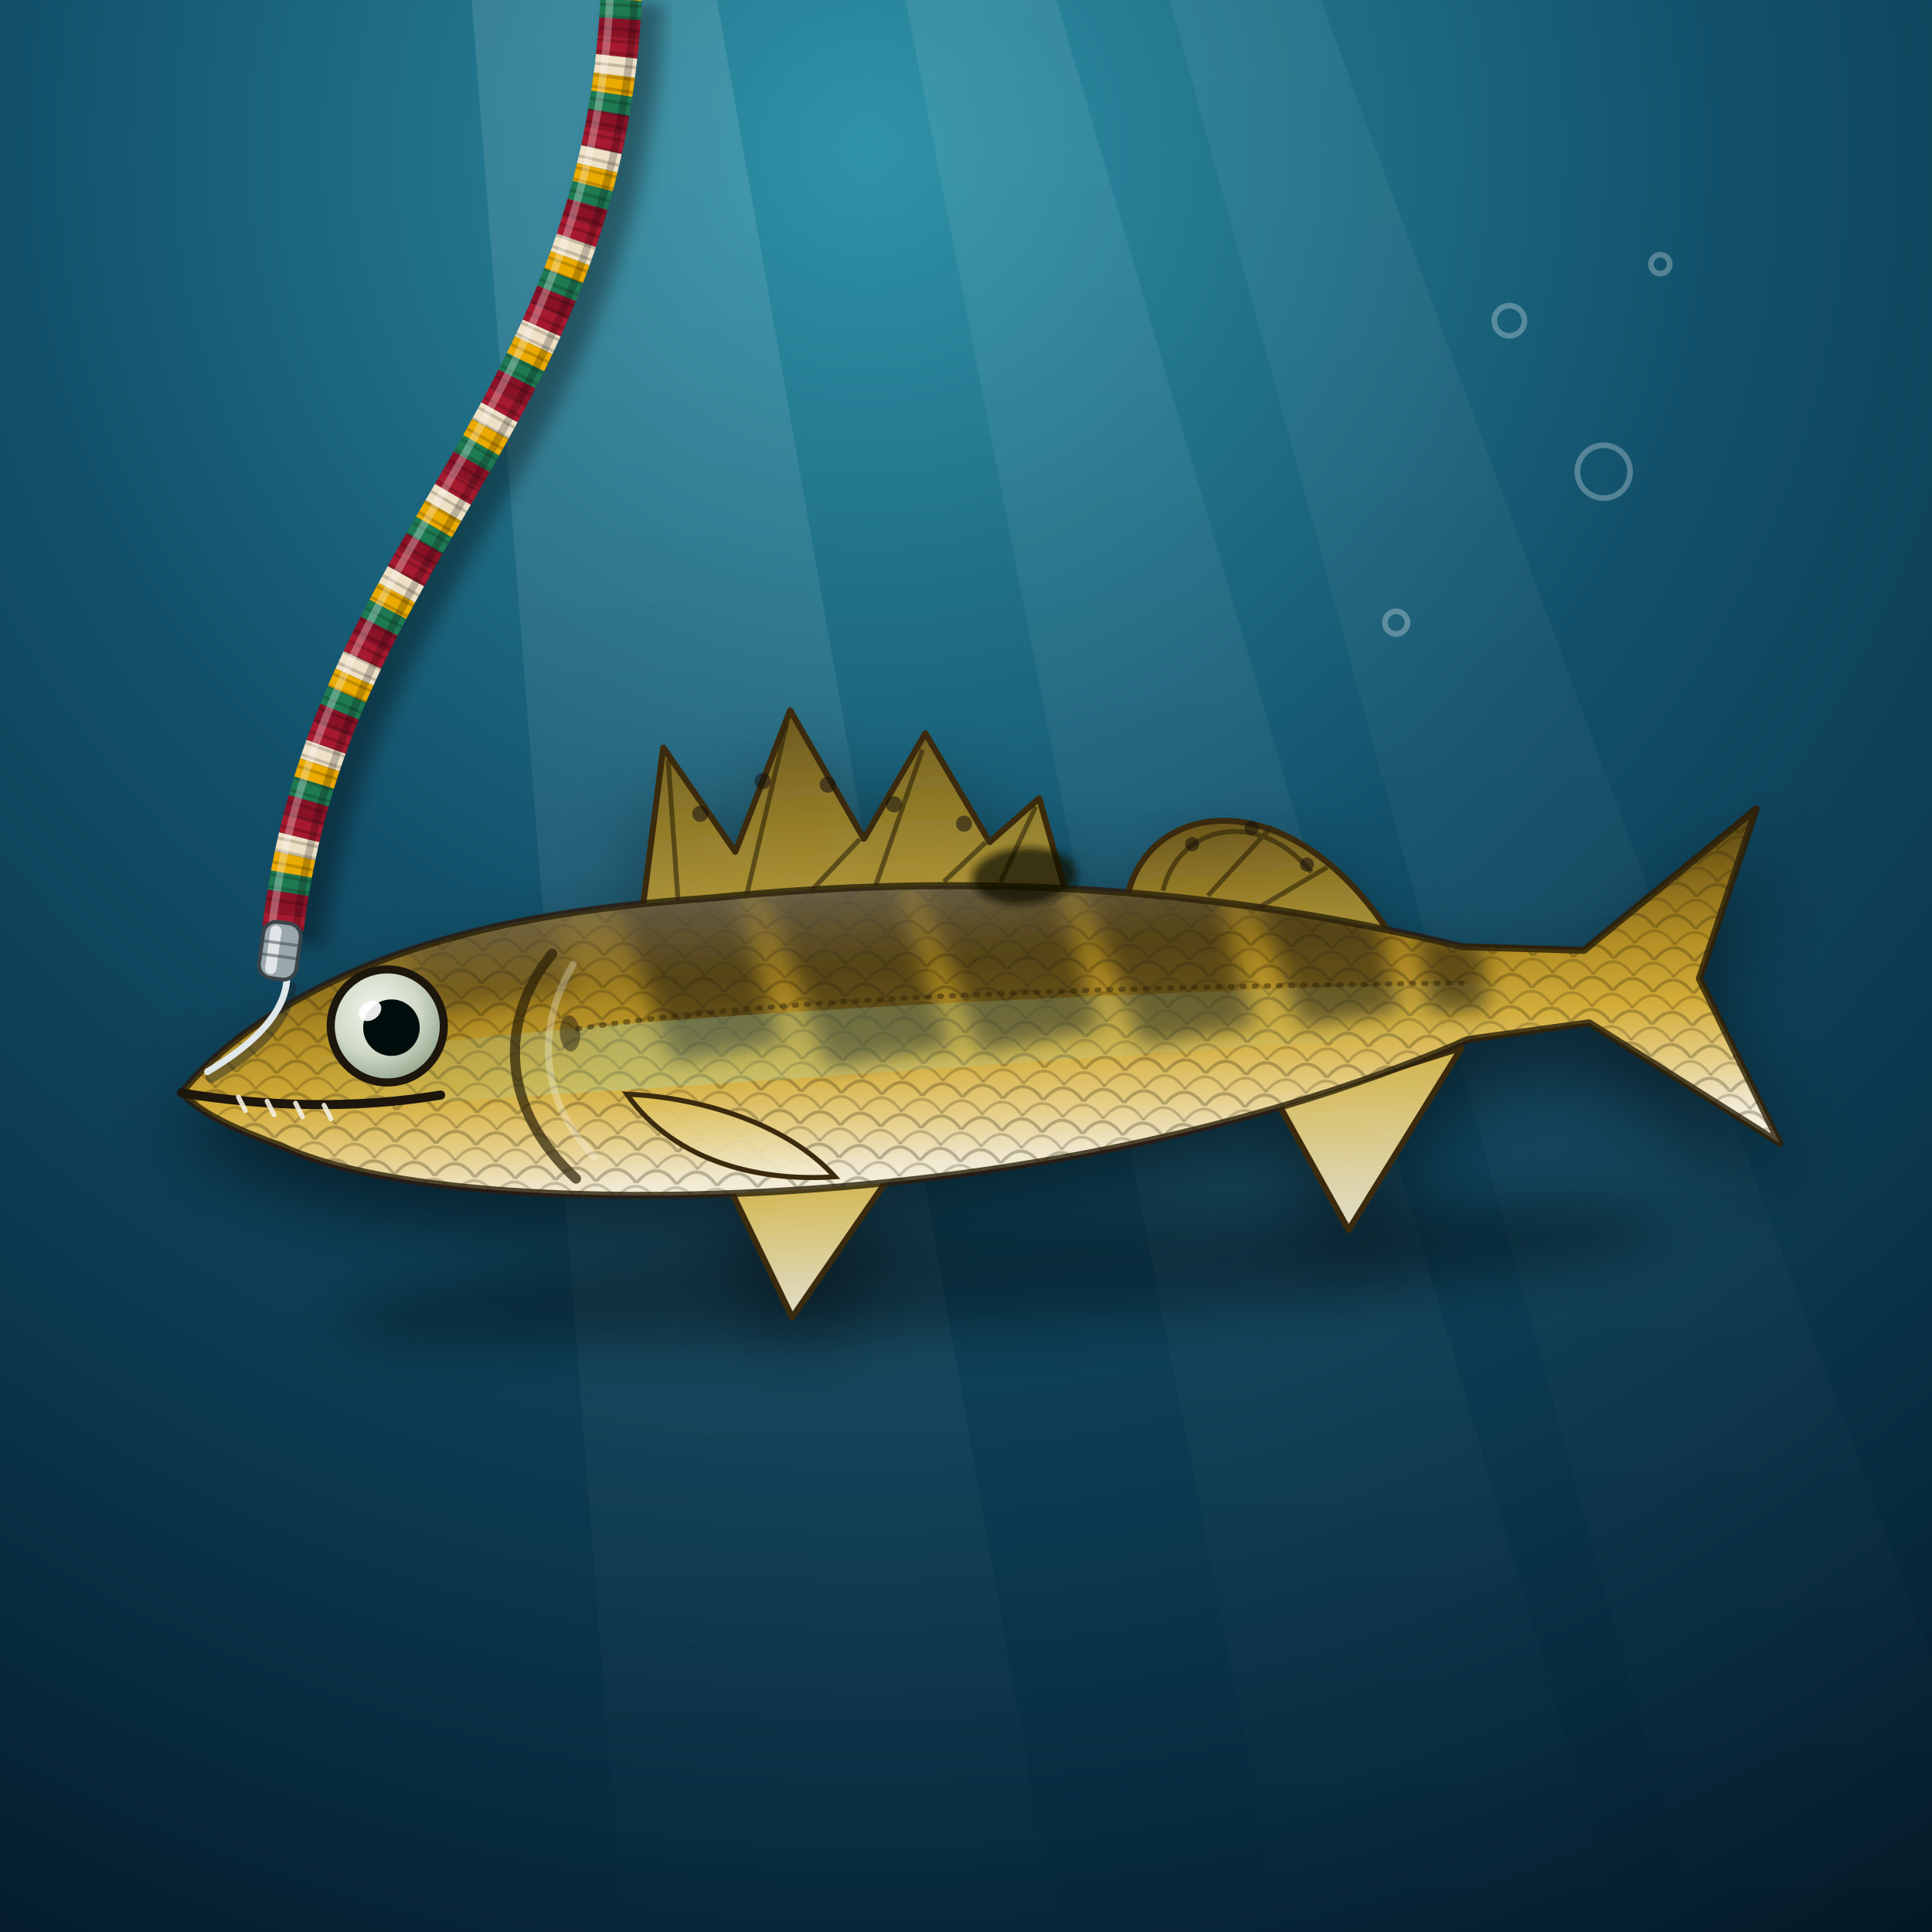
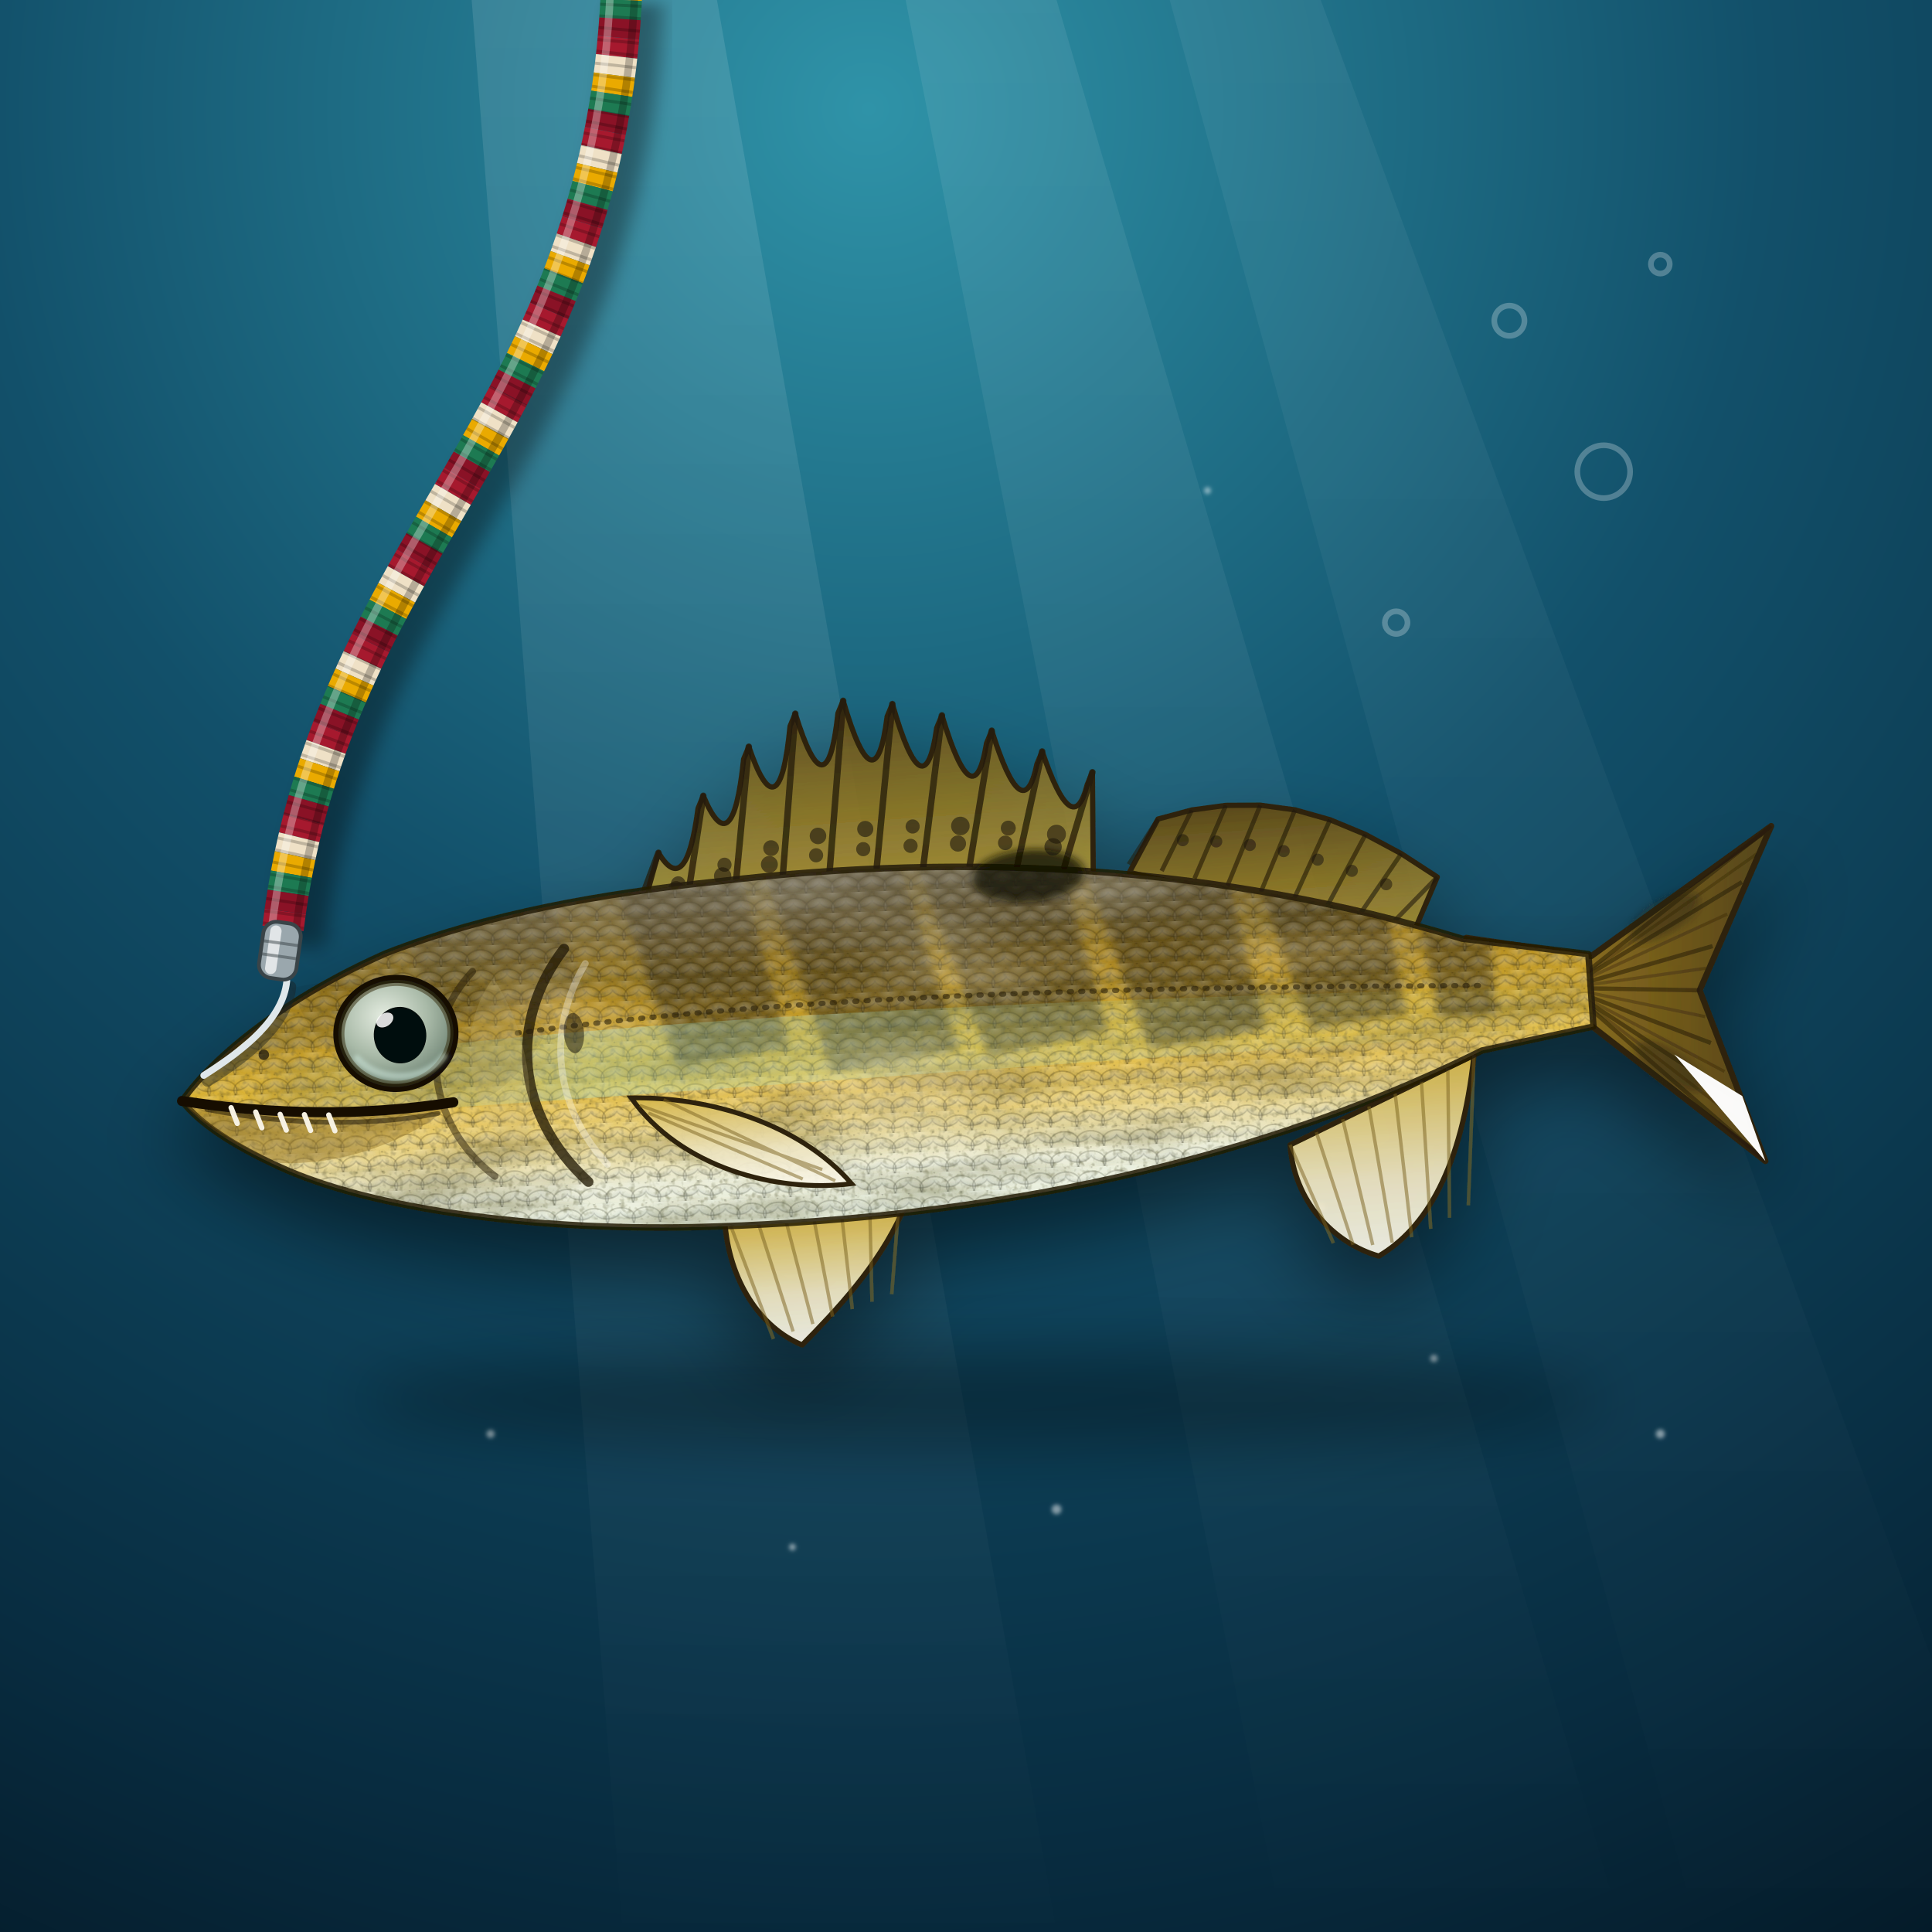
<svg xmlns="http://www.w3.org/2000/svg" viewBox="0 0 1024 1024">
  <defs>
-     <radialGradient id="bg" cx="0.45" cy="0.08" r="1.1">
+     <radialGradient id="bg" cx="0.45" cy="0.06" r="1.15">
      <stop offset="0" stop-color="#2f93a8" />
      <stop offset=".4" stop-color="#12506a" />
      <stop offset=".78" stop-color="#082c40" />
      <stop offset="1" stop-color="#031521" />
    </radialGradient>
    <linearGradient id="ray" x1="0" y1="0" x2="0" y2="1">
      <stop offset="0" stop-color="#fff" stop-opacity=".22" />
      <stop offset="1" stop-color="#fff" stop-opacity="0" />
    </linearGradient>
    <linearGradient id="bodyG" x1="0" y1="0" x2="0" y2="1">
-       <stop offset="0" stop-color="#4f4012" />
-       <stop offset=".16" stop-color="#7d6217" />
-       <stop offset=".36" stop-color="#b08c24" />
-       <stop offset=".56" stop-color="#d3ac38" />
-       <stop offset=".74" stop-color="#e5cd84" />
-       <stop offset=".88" stop-color="#f0e8cf" />
-       <stop offset="1" stop-color="#faf6e8" />
-     </linearGradient>
-     <linearGradient id="sheen" x1="0" y1="0" x2="1" y2="0">
-       <stop offset="0" stop-color="#9fe3d2" stop-opacity=".0" />
-       <stop offset=".25" stop-color="#9fe3d2" stop-opacity=".28" />
-       <stop offset=".7" stop-color="#9fe3d2" stop-opacity=".12" />
-       <stop offset="1" stop-color="#9fe3d2" stop-opacity="0" />
+       <stop offset="0" stop-color="#4a3a0e" />
+       <stop offset=".15" stop-color="#755b15" />
+       <stop offset=".34" stop-color="#b38b1c" />
+       <stop offset=".54" stop-color="#dcb433" />
+       <stop offset=".72" stop-color="#ebd07a" />
+       <stop offset=".86" stop-color="#f5eed4" />
+       <stop offset="1" stop-color="#fff8e4" />
    </linearGradient>
    <linearGradient id="finG" x1="0" y1="0" x2="0" y2="1">
-       <stop offset="0" stop-color="#6e5516" stop-opacity=".95" />
-       <stop offset="1" stop-color="#cfa62e" stop-opacity=".78" />
+       <stop offset="0" stop-color="#5c4714" stop-opacity=".95" />
+       <stop offset="1" stop-color="#c9a22f" stop-opacity=".7" />
    </linearGradient>
    <linearGradient id="lowFin" x1="0" y1="0" x2="0" y2="1">
-       <stop offset="0" stop-color="#d9b94a" stop-opacity=".95" />
-       <stop offset="1" stop-color="#f4eed8" stop-opacity=".9" />
+       <stop offset="0" stop-color="#d4b445" stop-opacity=".95" />
+       <stop offset=".6" stop-color="#efe6c2" stop-opacity=".92" />
+       <stop offset="1" stop-color="#fbf8ec" stop-opacity=".9" />
    </linearGradient>
    <linearGradient id="tailG" x1="0" y1="0" x2="1" y2="0">
      <stop offset="0" stop-color="#a98524" />
-       <stop offset="1" stop-color="#6a5316" />
-     </linearGradient>
-     <radialGradient id="eyeG" cx=".4" cy=".35" r=".75">
-       <stop offset="0" stop-color="#f4f7ee" />
-       <stop offset=".55" stop-color="#cfd9c6" />
-       <stop offset="1" stop-color="#8d9f86" />
+       <stop offset="1" stop-color="#5a4513" stop-opacity=".92" />
+     </linearGradient>
+     <radialGradient id="eyeG" cx=".4" cy=".32" r=".8">
+       <stop offset="0" stop-color="#e4ece0" />
+       <stop offset=".5" stop-color="#a9baa8" />
+       <stop offset="1" stop-color="#5f7566" />
+     </radialGradient>
+     <radialGradient id="sc" cx=".5" cy=".28" r=".8">
+       <stop offset="0" stop-color="#fff" stop-opacity=".30" />
+       <stop offset=".5" stop-color="#fff" stop-opacity=".02" />
+       <stop offset="1" stop-color="#000" stop-opacity=".34" />
    </radialGradient>
    <radialGradient id="gloss" cx=".5" cy="0" r=".9">
      <stop offset="0" stop-color="#fff" stop-opacity=".5" />
      <stop offset="1" stop-color="#fff" stop-opacity="0" />
    </radialGradient>
-     <filter id="soft" x="-20%" y="-20%" width="140%" height="140%">
-       <feGaussianBlur stdDeviation="14" />
+     <linearGradient id="belowTint" x1="0" y1="0" x2="0" y2="1">
+       <stop offset="0" stop-color="#4fc3d9" stop-opacity="0" />
+       <stop offset="1" stop-color="#4fc3d9" stop-opacity=".12" />
+     </linearGradient>
+     <linearGradient id="sheen" x1="0" y1="0" x2="1" y2="0">
+       <stop offset="0" stop-color="#a4e8d6" stop-opacity="0" />
+       <stop offset=".25" stop-color="#a4e8d6" stop-opacity=".30" />
+       <stop offset=".7" stop-color="#a4e8d6" stop-opacity=".12" />
+       <stop offset="1" stop-color="#a4e8d6" stop-opacity="0" />
+     </linearGradient>
+     <pattern id="scales" width="13" height="10" patternUnits="userSpaceOnUse" patternTransform="rotate(2)">
+       <ellipse cx="6.5" cy="2.5" rx="7.2" ry="5.2" fill="url(#sc)" stroke="#1d1605" stroke-opacity=".28" stroke-width=".7" />
+       <ellipse cx="0" cy="7.5" rx="7.2" ry="5.2" fill="url(#sc)" stroke="#1d1605" stroke-opacity=".28" stroke-width=".7" />
+       <ellipse cx="13" cy="7.5" rx="7.2" ry="5.2" fill="url(#sc)" stroke="#1d1605" stroke-opacity=".28" stroke-width=".7" />
+     </pattern>
+     <filter id="mottle" x="0" y="0" width="100%" height="100%">
+       <feTurbulence type="fractalNoise" baseFrequency=".012 .05" numOctaves="4" seed="11" />
+       <feColorMatrix type="matrix" values="0 0 0 0 .13  0 0 0 0 .1  0 0 0 0 .02  2.4 0 0 0 -.95" />
+     </filter>
+     <filter id="speck" x="0" y="0" width="100%" height="100%">
+       <feTurbulence type="fractalNoise" baseFrequency=".35" numOctaves="2" seed="3" />
+       <feColorMatrix type="matrix" values="0 0 0 0 .1  0 0 0 0 .08  0 0 0 0 .02  3 0 0 0 -1.5" />
+     </filter>
+     <filter id="caustic" x="0" y="0" width="100%" height="100%">
+       <feTurbulence type="turbulence" baseFrequency=".007 .02" numOctaves="2" seed="21" />
+       <feColorMatrix type="matrix" values="0 0 0 0 1  0 0 0 0 1  0 0 0 0 .92  4 0 0 0 -1.35" />
+       <feGaussianBlur stdDeviation="4" />
+     </filter>
+     <filter id="soft" x="-50%" y="-300%" width="200%" height="700%">
+       <feGaussianBlur stdDeviation="16" />
    </filter>
    <filter id="blur5">
      <feGaussianBlur stdDeviation="5" />
    </filter>
    <filter id="blur2">
      <feGaussianBlur stdDeviation="2" />
    </filter>
+     <filter id="blur1">
+       <feGaussianBlur stdDeviation="1" />
+     </filter>
    <filter id="drop" x="-20%" y="-30%" width="140%" height="170%">
      <feDropShadow dx="0" dy="20" stdDeviation="20" flood-color="#000" flood-opacity=".5" />
    </filter>
-     <pattern id="scales" width="20" height="16" patternUnits="userSpaceOnUse" patternTransform="rotate(6)">
-       <path d="M0 16 Q10 3 20 16" fill="none" stroke="#2e2408" stroke-opacity=".28" stroke-width="1.6" />
-       <path d="M-10 8 Q0 -5 10 8" fill="none" stroke="#2e2408" stroke-opacity=".22" stroke-width="1.4" />
-       <path d="M10 8 Q20 -5 30 8" fill="none" stroke="#2e2408" stroke-opacity=".22" stroke-width="1.4" />
-     </pattern>
-     <path id="bp" d="M2 108 C24 84 62 62 110 48 C160 34 210 30 270 30 C400 26 520 42 640 80 L700 86 L790 22 L756 104 L790 188 L700 122 L640 126 C520 168 380 182 250 176 C170 172 90 160 50 138 C28 128 12 120 2 108Z" />
+     <path id="bp" d="M2 112 C20 90 58 64 108 46 C160 30 215 24 275 22 C400 16 525 32 640 76 L702 88 L702 124 L646 132 C520 184 380 198 250 192 C170 188 92 172 48 148 C26 136 10 124 2 112Z" />
    <clipPath id="bodyClip">
      <use href="#bp" />
    </clipPath>
    <path id="cord" pathLength="100" d="M330 -30 C330 220 176 280 150 492" />
  </defs>
  <rect width="1024" height="1024" fill="url(#bg)" />
  <g>
    <polygon points="250,0 380,0 560,1024 330,1024" fill="url(#ray)" opacity=".5" />
    <polygon points="480,0 560,0 860,1024 680,1024" fill="url(#ray)" opacity=".35" />
    <polygon points="620,0 700,0 1024,880 1024,1024 900,1024" fill="url(#ray)" opacity=".25" />
  </g>
-   <g fill="none" stroke="#fff" stroke-opacity=".28" stroke-width="3">
+   <g fill="none" stroke="#fff" stroke-opacity=".26" stroke-width="3">
    <circle cx="850" cy="250" r="14" />
    <circle cx="800" cy="170" r="8" />
    <circle cx="880" cy="140" r="5" />
    <circle cx="740" cy="330" r="6" />
+   </g>
+   <g fill="#fff" filter="url(#blur1)" opacity=".5">
+     <circle cx="700" cy="640" r="2.4" />
+     <circle cx="760" cy="720" r="2" />
+     <circle cx="560" cy="800" r="2.6" />
+     <circle cx="880" cy="560" r="2" />
+     <circle cx="420" cy="820" r="1.8" />
+     <circle cx="260" cy="760" r="2.2" />
+     <circle cx="880" cy="760" r="2.4" />
+     <circle cx="640" cy="260" r="1.8" />
  </g>
  <g>
    <use href="#cord" fill="none" stroke="#000" stroke-opacity=".35" stroke-width="28" filter="url(#blur5)" transform="translate(8 9)" />
    <g fill="none" stroke-width="22">
      <use href="#cord" stroke="#A6192E" stroke-dasharray="10 40" stroke-dashoffset="0" />
      <use href="#cord" stroke="#EFE1C6" stroke-dasharray="10 40" stroke-dashoffset="-10" />
      <use href="#cord" stroke="#EAAA00" stroke-dasharray="10 40" stroke-dashoffset="-20" />
      <use href="#cord" stroke="#1d7a52" stroke-dasharray="10 40" stroke-dashoffset="-30" />
      <use href="#cord" stroke="#8a1226" stroke-dasharray="10 40" stroke-dashoffset="-40" />
    </g>
-     <use href="#cord" fill="none" stroke="#000" stroke-opacity=".18" stroke-width="22" stroke-dasharray="1.6 4.8" />
-     <use href="#cord" fill="none" stroke="#fff" stroke-opacity=".3" stroke-width="4" transform="translate(-6 0)" />
-     <use href="#cord" fill="none" stroke="#000" stroke-opacity=".22" stroke-width="4" transform="translate(7 0)" />
-   </g>
+     <use href="#cord" fill="none" stroke="#000" stroke-opacity=".2" stroke-width="22" stroke-dasharray="1.6 4.8" />
+     <use href="#cord" fill="none" stroke="#fff" stroke-opacity=".32" stroke-width="4" transform="translate(-6 0)" />
+     <use href="#cord" fill="none" stroke="#000" stroke-opacity=".24" stroke-width="4" transform="translate(7 0)" />
+   </g>
+   <ellipse cx="520" cy="742" rx="330" ry="26" fill="#000" opacity=".30" filter="url(#soft)" />
  <g transform="translate(92 436) rotate(-4 400 100) scale(1.07)">
-     <ellipse cx="400" cy="226" rx="330" ry="26" fill="#000" opacity=".35" filter="url(#soft)" />
    <g filter="url(#drop)">
-       <path d="M640 80 L700 86 L790 22 L756 104 L790 188 L700 122 L640 126Z" fill="url(#tailG)" stroke="#3a2c08" stroke-width="3" stroke-linejoin="round" />
-       <g stroke="#2e2408" stroke-opacity=".55" stroke-width="2.4" fill="none">
-         <path d="M700 88 L784 28M700 94 L772 58M700 100 L758 90M700 106 L772 146M700 116 L784 182" />
-       </g>
-       <g fill="#2e2408" opacity=".35" filter="url(#blur2)">
-         <ellipse cx="736" cy="70" rx="18" ry="9" transform="rotate(-30 736 70)" />
-         <ellipse cx="740" cy="140" rx="18" ry="9" transform="rotate(30 740 140)" />
-       </g>
-       <path d="M776 154 L790 188 L742 136Z" fill="#fff" opacity=".96" />
-       <g stroke="#3a2c08" stroke-width="3" stroke-linejoin="round">
-         <path d="M236 34 L252 -46 L284 8 L316 -60 L348 6 L382 -44 L410 12 L436 -8 L446 40Z" fill="url(#finG)" />
-         <path d="M476 44 C490 -4 560 -8 604 70Z" fill="url(#finG)" />
-         <path d="M268 170 L296 240 L352 170Z" fill="url(#lowFin)" />
-         <path d="M544 152 L574 216 L636 130Z" fill="url(#lowFin)" />
-       </g>
-       <g stroke="#2e2408" stroke-opacity=".6" stroke-width="2.4" fill="none">
-         <path d="M254 32 L254 -40M288 30 L314 -54M320 30 L346 6M352 30 L380 -36M386 30 L408 12M414 32 L434 -4" />
-         <path d="M494 42 C504 10 544 4 568 38M516 46 L550 14M540 54 L576 36" />
-       </g>
-       <g fill="#16110a" opacity=".55">
-         <circle cx="268" cy="-12" r="4" />
-         <circle cx="300" cy="-26" r="4" />
-         <circle cx="332" cy="-22" r="4" />
-         <circle cx="364" cy="-10" r="4" />
-         <circle cx="398" cy="2" r="4" />
-         <circle cx="510" cy="20" r="3.5" />
-         <circle cx="540" cy="14" r="3.5" />
-         <circle cx="566" cy="34" r="3.5" />
-       </g>
+       <g transform="rotate(5 690 104)">
+         <path d="M640 80 L702 88 L790 22 L756 104 L790 188 L702 122 L640 126Z" fill="url(#tailG)" stroke="#2e2408" stroke-width="3" stroke-linejoin="round" />
+         <path d="M690 104 L790.0 22.0" stroke="#241b07" stroke-opacity=".5" stroke-width="2.1" />
+         <path d="M690 104 L776.0 50.0" stroke="#241b07" stroke-opacity=".5" stroke-width="2.1" />
+         <path d="M690 104 L762.0 82.0" stroke="#241b07" stroke-opacity=".5" stroke-width="2.1" />
+         <path d="M690 104 L756.0 104.0" stroke="#241b07" stroke-opacity=".5" stroke-width="2.1" />
+         <path d="M690 104 L762.0 130.0" stroke="#241b07" stroke-opacity=".5" stroke-width="2.1" />
+         <path d="M690 104 L776.0 158.0" stroke="#241b07" stroke-opacity=".5" stroke-width="2.1" />
+         <path d="M690 104 L790.0 188.0" stroke="#241b07" stroke-opacity=".5" stroke-width="2.1" />
+         <path d="M690 104 L783.0 36.0" stroke="#241b07" stroke-opacity=".28" stroke-width="1.6" />
+         <path d="M690 104 L769.0 66.0" stroke="#241b07" stroke-opacity=".28" stroke-width="1.6" />
+         <path d="M690 104 L759.0 93.0" stroke="#241b07" stroke-opacity=".28" stroke-width="1.6" />
+         <path d="M690 104 L759.0 117.0" stroke="#241b07" stroke-opacity=".28" stroke-width="1.6" />
+         <path d="M690 104 L769.0 144.0" stroke="#241b07" stroke-opacity=".28" stroke-width="1.6" />
+         <path d="M690 104 L783.0 173.0" stroke="#241b07" stroke-opacity=".28" stroke-width="1.6" />
+         <g fill="#241b07" opacity=".4" filter="url(#blur2)">
+           <ellipse cx="738" cy="68" rx="20" ry="8" transform="rotate(-32 738 68)" />
+           <ellipse cx="742" cy="142" rx="20" ry="8" transform="rotate(32 742 142)" />
+         </g>
+         <path d="M778 156 L790 188 L744 136Z" fill="#fff" opacity=".97" />
+       </g>
+       <g stroke="#2e2408" stroke-width="2.6" stroke-linejoin="round">
+         <path d="M236.0 33.8 L246.0 5.8 Q258.1 29.7 267.1 -14.8 L270.1 -20.8 Q282.2 14.8 291.3 -37.5 L294.3 -43.5 Q306.3 2.0 315.4 -52.2 L318.4 -58.2 Q330.5 -6.4 339.5 -56.9 L342.5 -62.9 Q354.6 -7.5 363.7 -53.6 L366.7 -59.6 Q378.7 -3.8 387.8 -46.3 L390.8 -52.3 Q402.9 1.0 411.9 -37.0 L414.9 -43.0 Q427.0 7.3 436.1 -25.0 L439.1 -31.0 Q451.1 14.8 460.2 -13.0 L463.2 -19.0 L460.0 33.0Z" fill="url(#finG)" />
+         <path d="M478.0 31.8 L494.0 6.4 L511.0 3.1 L528.0 2.0 L545.0 3.1 L562.0 6.6 L579.0 12.7 L596.0 21.2 L613.0 31.9 L630.0 44.7 L616.0 72.1 Z" fill="url(#finG)" />
+         <path d="M266 190 C266 220 280 244 300 254 C318 238 340 218 354 192Z" fill="url(#lowFin)" />
+         <path d="M548 172 C548 200 566 222 588 230 C612 218 632 190 642 134Z" fill="url(#lowFin)" />
+       </g>
+       <path d="M236.0 27.8 L246.0 5.8" stroke="#241b07" stroke-opacity=".75" stroke-width="3.2" stroke-linecap="round" />
+       <path d="M259.3 27.2 L270.1 -20.8" stroke="#241b07" stroke-opacity=".75" stroke-width="3.2" stroke-linecap="round" />
+       <path d="M282.7 26.5 L294.3 -43.5" stroke="#241b07" stroke-opacity=".75" stroke-width="3.2" stroke-linecap="round" />
+       <path d="M306.0 25.8 L318.4 -58.2" stroke="#241b07" stroke-opacity=".75" stroke-width="3.2" stroke-linecap="round" />
+       <path d="M329.3 25.1 L342.5 -62.9" stroke="#241b07" stroke-opacity=".75" stroke-width="3.2" stroke-linecap="round" />
+       <path d="M352.7 24.4 L366.7 -59.6" stroke="#241b07" stroke-opacity=".75" stroke-width="3.2" stroke-linecap="round" />
+       <path d="M376.0 23.7 L390.8 -52.3" stroke="#241b07" stroke-opacity=".75" stroke-width="3.2" stroke-linecap="round" />
+       <path d="M399.3 23.0 L414.9 -43.0" stroke="#241b07" stroke-opacity=".75" stroke-width="3.2" stroke-linecap="round" />
+       <path d="M422.7 25.0 L439.1 -31.0" stroke="#241b07" stroke-opacity=".75" stroke-width="3.2" stroke-linecap="round" />
+       <path d="M446.0 27.0 L463.2 -19.0" stroke="#241b07" stroke-opacity=".75" stroke-width="3.2" stroke-linecap="round" />
+       <circle cx="253.4" cy="24.3" r="3.9" fill="#17110a" opacity=".55" />
+       <circle cx="254.7" cy="21.7" r="3.6" fill="#17110a" opacity=".55" />
+       <circle cx="276.9" cy="19.5" r="4.3" fill="#17110a" opacity=".55" />
+       <circle cx="278.2" cy="14.0" r="3.5" fill="#17110a" opacity=".55" />
+       <circle cx="300.4" cy="15.4" r="4.2" fill="#17110a" opacity=".55" />
+       <circle cx="301.8" cy="7.4" r="3.9" fill="#17110a" opacity=".55" />
+       <circle cx="323.8" cy="12.5" r="3.5" fill="#17110a" opacity=".55" />
+       <circle cx="325.4" cy="3.0" r="4.1" fill="#17110a" opacity=".55" />
+       <circle cx="347.3" cy="11.1" r="3.5" fill="#17110a" opacity=".55" />
+       <circle cx="349.0" cy="1.2" r="4.0" fill="#17110a" opacity=".55" />
+       <circle cx="370.8" cy="11.1" r="3.5" fill="#17110a" opacity=".55" />
+       <circle cx="372.5" cy="1.6" r="3.5" fill="#17110a" opacity=".55" />
+       <circle cx="394.3" cy="11.6" r="4.0" fill="#17110a" opacity=".55" />
+       <circle cx="396.1" cy="3.0" r="4.6" fill="#17110a" opacity=".55" />
+       <circle cx="417.7" cy="12.9" r="3.6" fill="#17110a" opacity=".55" />
+       <circle cx="419.7" cy="5.7" r="3.7" fill="#17110a" opacity=".55" />
+       <circle cx="441.2" cy="16.5" r="4.3" fill="#17110a" opacity=".55" />
+       <circle cx="443.3" cy="10.4" r="4.7" fill="#17110a" opacity=".55" />
+       <path d="M478.0 27.8 L494.0 6.4" stroke="#241b07" stroke-opacity=".6" stroke-width="2.2" />
+       <path d="M494.0 32.2 L511.0 3.1" stroke="#241b07" stroke-opacity=".6" stroke-width="2.2" />
+       <path d="M510.0 37.0 L528.0 2.0" stroke="#241b07" stroke-opacity=".6" stroke-width="2.2" />
+       <path d="M526.0 41.8 L545.0 3.1" stroke="#241b07" stroke-opacity=".6" stroke-width="2.2" />
+       <path d="M542.0 46.6 L562.0 6.6" stroke="#241b07" stroke-opacity=".6" stroke-width="2.2" />
+       <path d="M558.0 51.4 L579.0 12.7" stroke="#241b07" stroke-opacity=".6" stroke-width="2.2" />
+       <path d="M574.0 56.2 L596.0 21.2" stroke="#241b07" stroke-opacity=".6" stroke-width="2.2" />
+       <path d="M590.0 61.0 L613.0 31.9" stroke="#241b07" stroke-opacity=".6" stroke-width="2.2" />
+       <path d="M606.0 66.1 L630.0 44.7" stroke="#241b07" stroke-opacity=".6" stroke-width="2.2" />
+       <circle cx="505.5" cy="17.7" r="3" fill="#17110a" opacity=".5" />
+       <circle cx="522.0" cy="19.5" r="3" fill="#17110a" opacity=".5" />
+       <circle cx="538.5" cy="22.4" r="3" fill="#17110a" opacity=".5" />
+       <circle cx="555.0" cy="26.6" r="3" fill="#17110a" opacity=".5" />
+       <circle cx="571.5" cy="32.0" r="3" fill="#17110a" opacity=".5" />
+       <circle cx="588.0" cy="38.7" r="3" fill="#17110a" opacity=".5" />
+       <circle cx="604.5" cy="46.5" r="3" fill="#17110a" opacity=".5" />
+       <path d="M268.0 190.0 L286.0 250.0" stroke="#7a6320" stroke-opacity=".5" stroke-width="1.7" />
+       <path d="M282.0 190.3 L296.0 247.0" stroke="#7a6320" stroke-opacity=".5" stroke-width="1.7" />
+       <path d="M296.0 190.7 L306.0 244.0" stroke="#7a6320" stroke-opacity=".5" stroke-width="1.7" />
+       <path d="M310.0 191.0 L316.0 241.0" stroke="#7a6320" stroke-opacity=".5" stroke-width="1.7" />
+       <path d="M324.0 191.3 L326.0 238.0" stroke="#7a6320" stroke-opacity=".5" stroke-width="1.7" />
+       <path d="M338.0 191.7 L336.0 235.0" stroke="#7a6320" stroke-opacity=".5" stroke-width="1.7" />
+       <path d="M352.0 192.0 L346.0 232.0" stroke="#7a6320" stroke-opacity=".5" stroke-width="1.7" />
+       <path d="M548.0 172.0 L566.0 222.0" stroke="#7a6320" stroke-opacity=".5" stroke-width="1.7" />
+       <path d="M561.4 166.6 L575.7 223.5" stroke="#7a6320" stroke-opacity=".5" stroke-width="1.7" />
+       <path d="M574.9 161.1 L585.4 224.3" stroke="#7a6320" stroke-opacity=".5" stroke-width="1.7" />
+       <path d="M588.3 155.7 L595.1 223.8" stroke="#7a6320" stroke-opacity=".5" stroke-width="1.7" />
+       <path d="M601.7 150.3 L604.9 221.8" stroke="#7a6320" stroke-opacity=".5" stroke-width="1.7" />
+       <path d="M615.1 144.9 L614.6 218.3" stroke="#7a6320" stroke-opacity=".5" stroke-width="1.7" />
+       <path d="M628.6 139.4 L624.3 213.5" stroke="#7a6320" stroke-opacity=".5" stroke-width="1.7" />
+       <path d="M642.0 134.0 L634.0 208.0" stroke="#7a6320" stroke-opacity=".5" stroke-width="1.7" />
      <use href="#bp" fill="url(#bodyG)" />
      <g clip-path="url(#bodyClip)">
-         <use href="#bp" fill="url(#scales)" />
-         <g fill="#2a2008" opacity=".62" filter="url(#blur5)">
-           <path d="M222 24 L282 24 L300 104 L246 110Z" />
-           <path d="M296 22 L360 22 L384 112 L322 118Z" />
-           <path d="M372 24 L440 28 L458 108 L398 116Z" />
-           <path d="M452 30 L520 40 L534 112 L478 118Z" />
-           <path d="M538 46 L600 64 L606 110 L558 114Z" />
-           <path d="M618 72 L650 80 L650 112 L622 112Z" />
-           <path d="M120 40 L190 30 L200 70 L130 80Z" opacity=".5" />
+         <rect x="0" y="0" width="720" height="210" filter="url(#mottle)" opacity=".42" />
+         <rect x="0" y="0" width="720" height="120" filter="url(#speck)" opacity=".38" />
+         <g fill="#2a2008" opacity=".5" filter="url(#blur2)">
+           <path d="M224 22 L286 22 L304 106 L248 112Z" />
+           <path d="M298 20 L364 20 L388 114 L324 120Z" />
+           <path d="M374 22 L444 26 L462 110 L402 118Z" />
+           <path d="M456 28 L526 38 L540 114 L482 120Z" />
+           <path d="M542 44 L604 62 L610 112 L562 116Z" />
+           <path d="M620 70 L654 80 L654 114 L626 114Z" />
+           <path d="M118 38 L192 28 L204 72 L132 82Z" opacity=".55" />
        </g>
-         <path d="M60 96 C240 82 480 92 700 100 L700 124 C480 120 240 124 60 120Z" fill="url(#sheen)" />
-         <ellipse cx="330" cy="46" rx="320" ry="30" fill="url(#gloss)" opacity=".6" />
-         <path d="M200 90 C320 80 500 90 640 98" fill="none" stroke="#2e2408" stroke-opacity=".5" stroke-width="2.6" stroke-dasharray="1 5" stroke-linecap="round" />
-         <path d="M0 150 C200 192 480 192 700 132 L700 230 L0 230Z" fill="#000" opacity=".07" />
-       </g>
-       <use href="#bp" fill="none" stroke="#2a2008" stroke-opacity=".8" stroke-width="3.5" stroke-linejoin="round" />
-       <ellipse cx="426" cy="30" rx="26" ry="14" fill="#0f0b04" opacity=".7" filter="url(#blur2)" />
-       <path d="M222 124 C258 128 300 144 322 172 C286 172 244 160 222 124Z" fill="url(#lowFin)" stroke="#3a2c08" stroke-width="2.5" />
-       <path d="M190 52 C160 84 160 128 194 164" fill="none" stroke="#2a2008" stroke-opacity=".7" stroke-width="5" stroke-linecap="round" />
-       <path d="M200 58 C178 90 180 126 204 154" fill="none" stroke="#fff" stroke-opacity=".28" stroke-width="3.5" stroke-linecap="round" />
-       <ellipse cx="196" cy="92" rx="5" ry="9" fill="#16110a" opacity=".45" />
-       <path d="M2 108 C44 118 88 122 130 118" fill="none" stroke="#1d1507" stroke-width="4.5" stroke-linecap="round" />
-       <path d="M30 112 L33 119M44 115 L47 122M58 117 L61 124M72 119 L75 126" stroke="#f4efe0" stroke-width="2.4" stroke-linecap="round" opacity=".9" />
-       <circle cx="106" cy="82" r="30" fill="#1b1407" />
-       <circle cx="106" cy="82" r="26" fill="url(#eyeG)" />
-       <circle cx="108" cy="83" r="14" fill="#06100b" />
-       <ellipse cx="98" cy="74" rx="6" ry="4.5" fill="#fff" opacity=".9" transform="rotate(-30 98 74)" />
+         <use href="#bp" fill="url(#scales)" opacity=".7" />
+         <path d="M40 98 C240 84 480 94 702 104 L702 126 C480 122 240 126 40 124Z" fill="url(#sheen)" />
+         <rect x="0" y="0" width="720" height="110" filter="url(#caustic)" opacity=".16" style="mix-blend-mode:screen" />
+         <ellipse cx="330" cy="44" rx="330" ry="30" fill="url(#gloss)" opacity=".55" />
+         <rect x="0" y="130" width="720" height="70" fill="url(#belowTint)" />
+         <path d="M170 90 C320 80 500 90 650 100" fill="none" stroke="#241b07" stroke-opacity=".55" stroke-width="2.6" stroke-dasharray="1 4.6" stroke-linecap="round" />
+       </g>
+       <use href="#bp" fill="none" stroke="#241b07" stroke-opacity=".85" stroke-width="3.2" stroke-linejoin="round" />
+       <ellipse cx="428" cy="30" rx="28" ry="13" fill="#0c0903" opacity=".72" filter="url(#blur2)" />
+       <path d="M224 126 C262 128 306 144 330 176 C292 178 246 162 224 126Z" fill="url(#lowFin)" stroke="#2e2408" stroke-width="2.4" />
+       <g stroke="#7a6320" stroke-opacity=".5" stroke-width="1.6">
+         <path d="M228 130 L316 168M232 134 L306 172M240 128 L322 174" />
+       </g>
+       <path d="M150 58 C120 86 122 132 154 160" fill="none" stroke="#241b07" stroke-opacity=".5" stroke-width="3.5" stroke-linecap="round" />
+       <path d="M196 50 C166 84 166 130 200 166" fill="none" stroke="#241b07" stroke-opacity=".78" stroke-width="5" stroke-linecap="round" />
+       <path d="M206 58 C184 90 186 128 210 158" fill="none" stroke="#fff" stroke-opacity=".32" stroke-width="3.4" stroke-linecap="round" />
+       <path d="M160 62 C138 88 142 128 168 152 C178 128 176 90 160 62Z" fill="#cdbb7a" opacity=".22" />
+       <ellipse cx="198" cy="92" rx="5" ry="10" fill="#16110a" opacity=".5" />
+       <circle cx="44" cy="92" r="2.6" fill="#16110a" opacity=".7" />
+       <path d="M2 112 C46 122 92 126 136 122 C120 136 84 150 48 146 C28 136 12 124 2 112Z" fill="#8a6a1c" opacity=".38" />
+       <path d="M60 60 C100 54 150 60 190 80 C176 110 150 130 128 124 C96 118 70 96 60 60Z" fill="#000" opacity=".06" />
+       <path d="M2 112 C46 122 92 126 136 122" fill="none" stroke="#150f05" stroke-width="5" stroke-linecap="round" />
+       <path d="M14 117 C54 128 96 131 128 127" fill="none" stroke="#150f05" stroke-opacity=".5" stroke-width="2.4" stroke-linecap="round" />
+       <path d="M26 117 L28.5 125M38 120 L40.5 128M50 122 L52.5 130M62 123 L64.5 131M74 124 L76.5 132" stroke="#f6f1e2" stroke-width="2.6" stroke-linecap="round" />
+       <ellipse cx="110" cy="86" rx="31" ry="29" fill="#120d06" />
+       <ellipse cx="110" cy="86" rx="27" ry="25" fill="url(#eyeG)" />
+       <ellipse cx="110" cy="86" rx="27" ry="25" fill="none" stroke="#3b3414" stroke-opacity=".55" stroke-width="3" />
+       <path d="M90 97 C100 110 122 111 133 99" fill="none" stroke="#d9f4ea" stroke-opacity=".45" stroke-width="3.5" stroke-linecap="round" filter="url(#blur1)" />
+       <ellipse cx="112" cy="87" rx="13" ry="14" fill="#040907" />
+       <ellipse cx="105" cy="79" rx="4.6" ry="3.2" fill="#fff" opacity=".85" transform="rotate(-30 105 79)" />
    </g>
  </g>
-   <path d="M152 520 C150 540 130 556 110 568" fill="none" stroke="#1b2124" stroke-width="6" stroke-linecap="round" opacity=".45" transform="translate(2 3)" />
-   <path d="M152 520 C150 540 130 556 110 568" fill="none" stroke="#dfe7ea" stroke-width="3.6" stroke-linecap="round" />
+   <path d="M152 520 C150 540 130 556 108 570" fill="none" stroke="#1b2124" stroke-width="6" stroke-linecap="round" opacity=".45" transform="translate(2 3)" />
+   <path d="M152 520 C150 540 130 556 108 570" fill="none" stroke="#dfe7ea" stroke-width="3.6" stroke-linecap="round" />
  <g transform="translate(150 492) rotate(8)">
    <rect x="-10" y="-3" width="20" height="30" rx="7" fill="#9aa7ad" />
    <rect x="-10" y="-3" width="20" height="30" rx="7" fill="none" stroke="#3a4448" stroke-width="2" />
    <rect x="-6.5" y="-1" width="6" height="26" rx="3" fill="#fff" opacity=".7" />
    <path d="M-10 8H10M-10 15H10" stroke="#3a4448" stroke-opacity=".5" stroke-width="1.6" />
  </g>
</svg>
